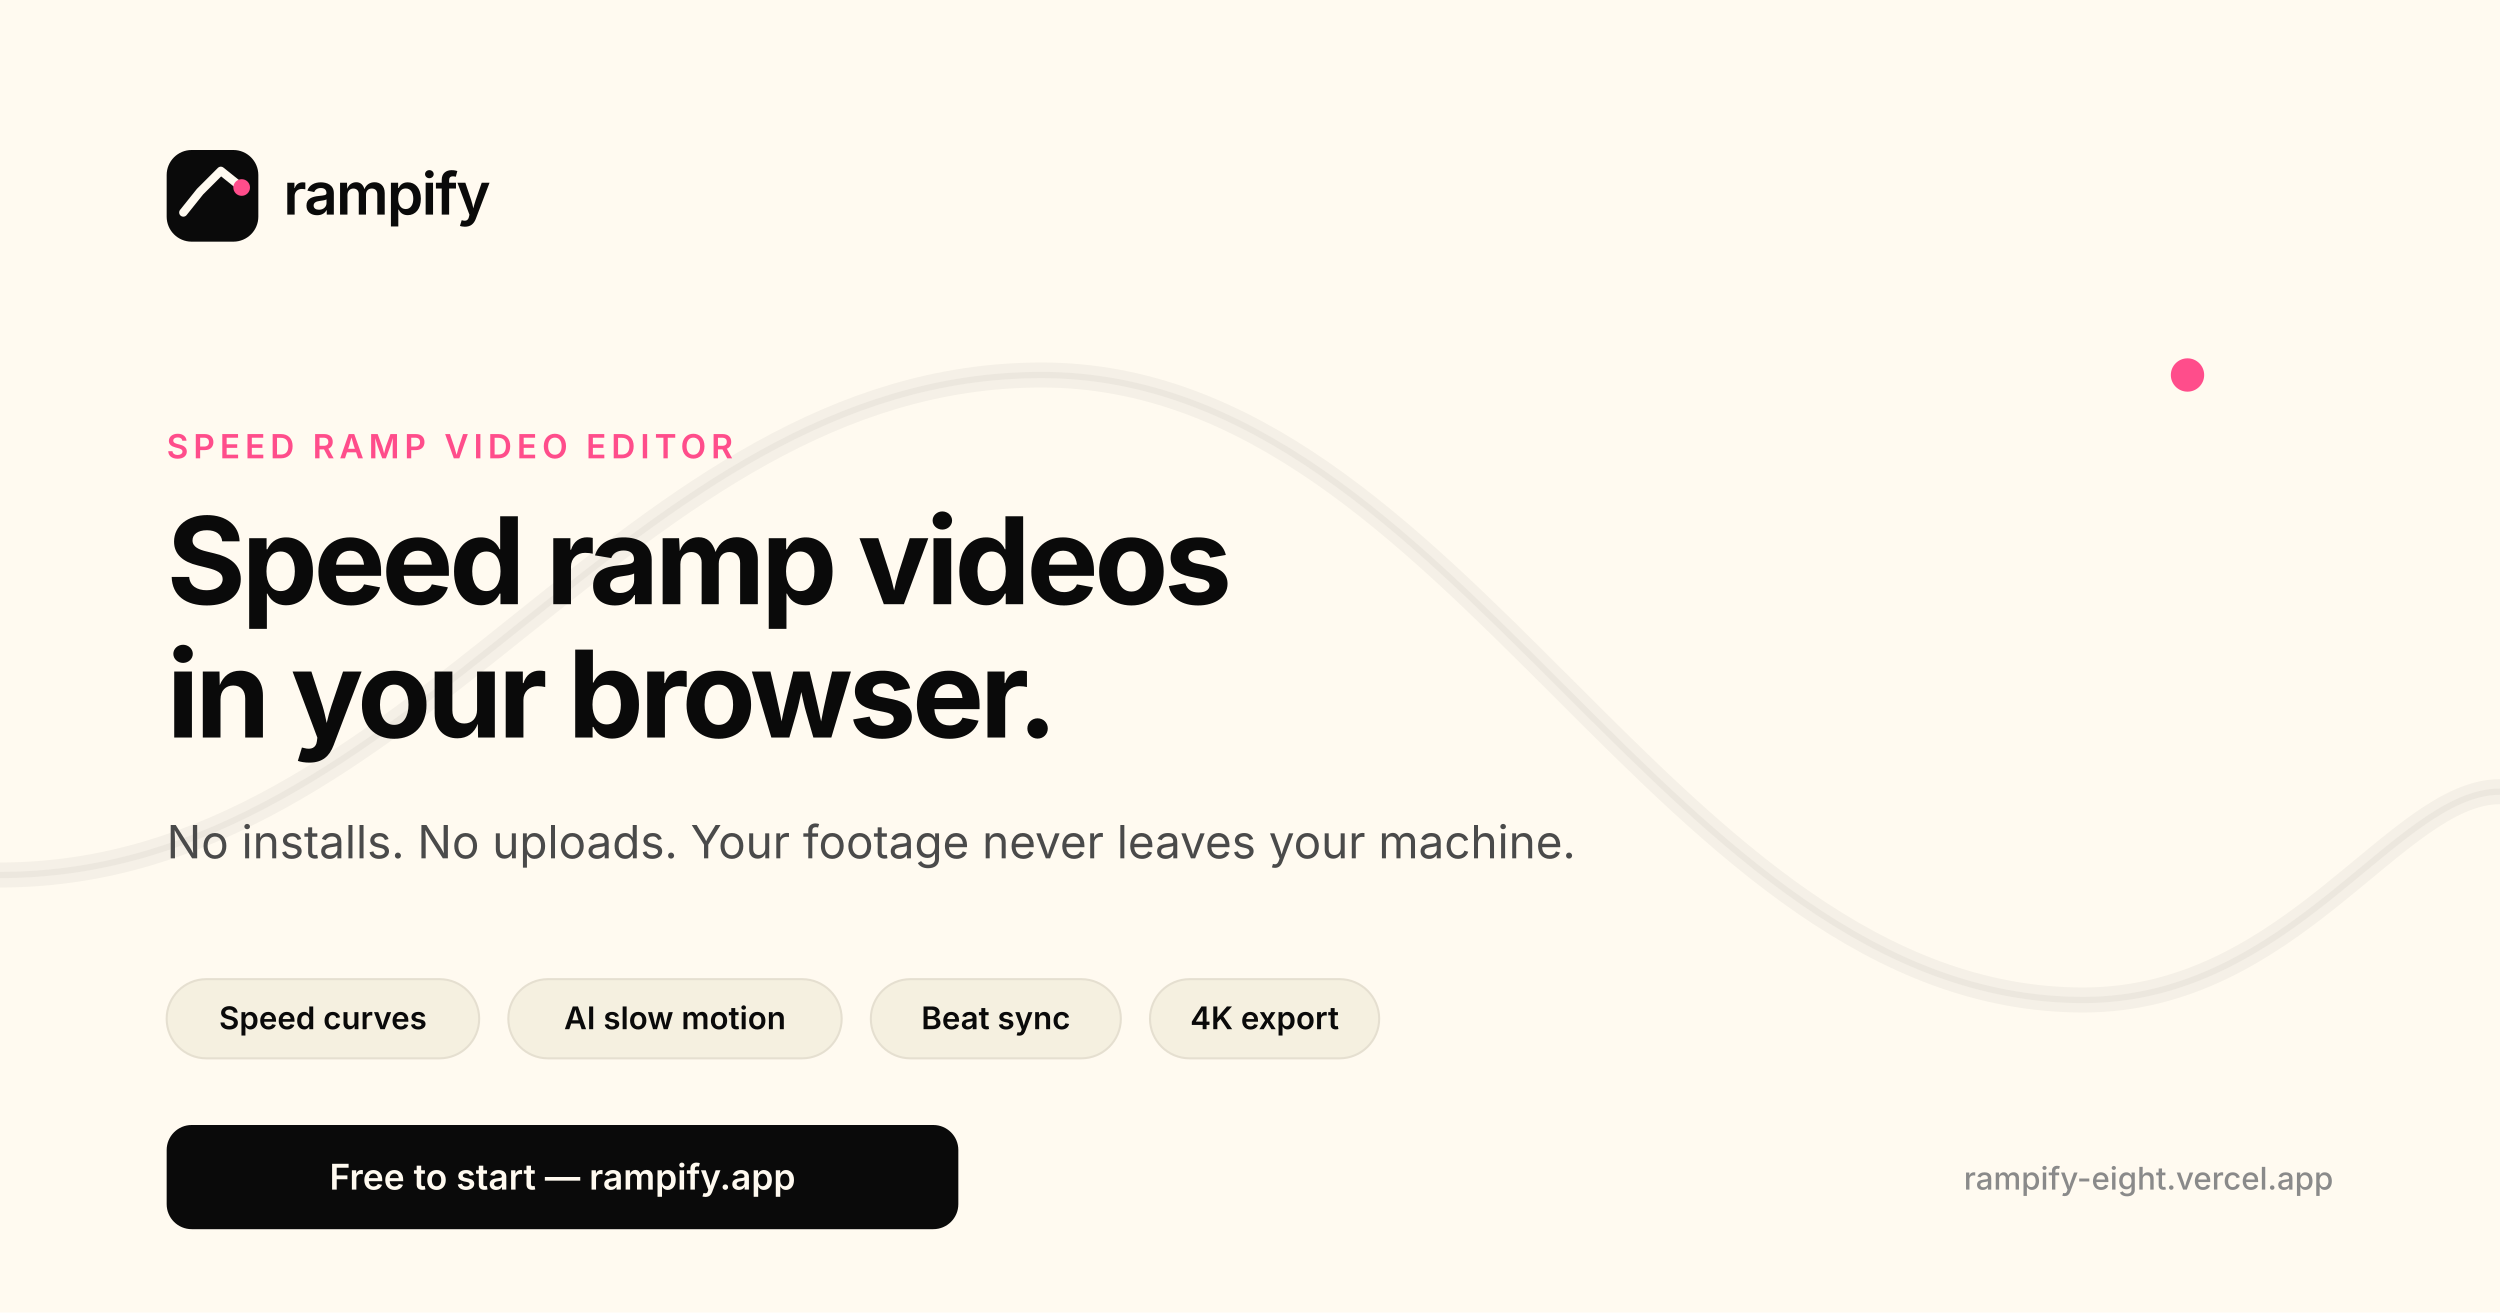
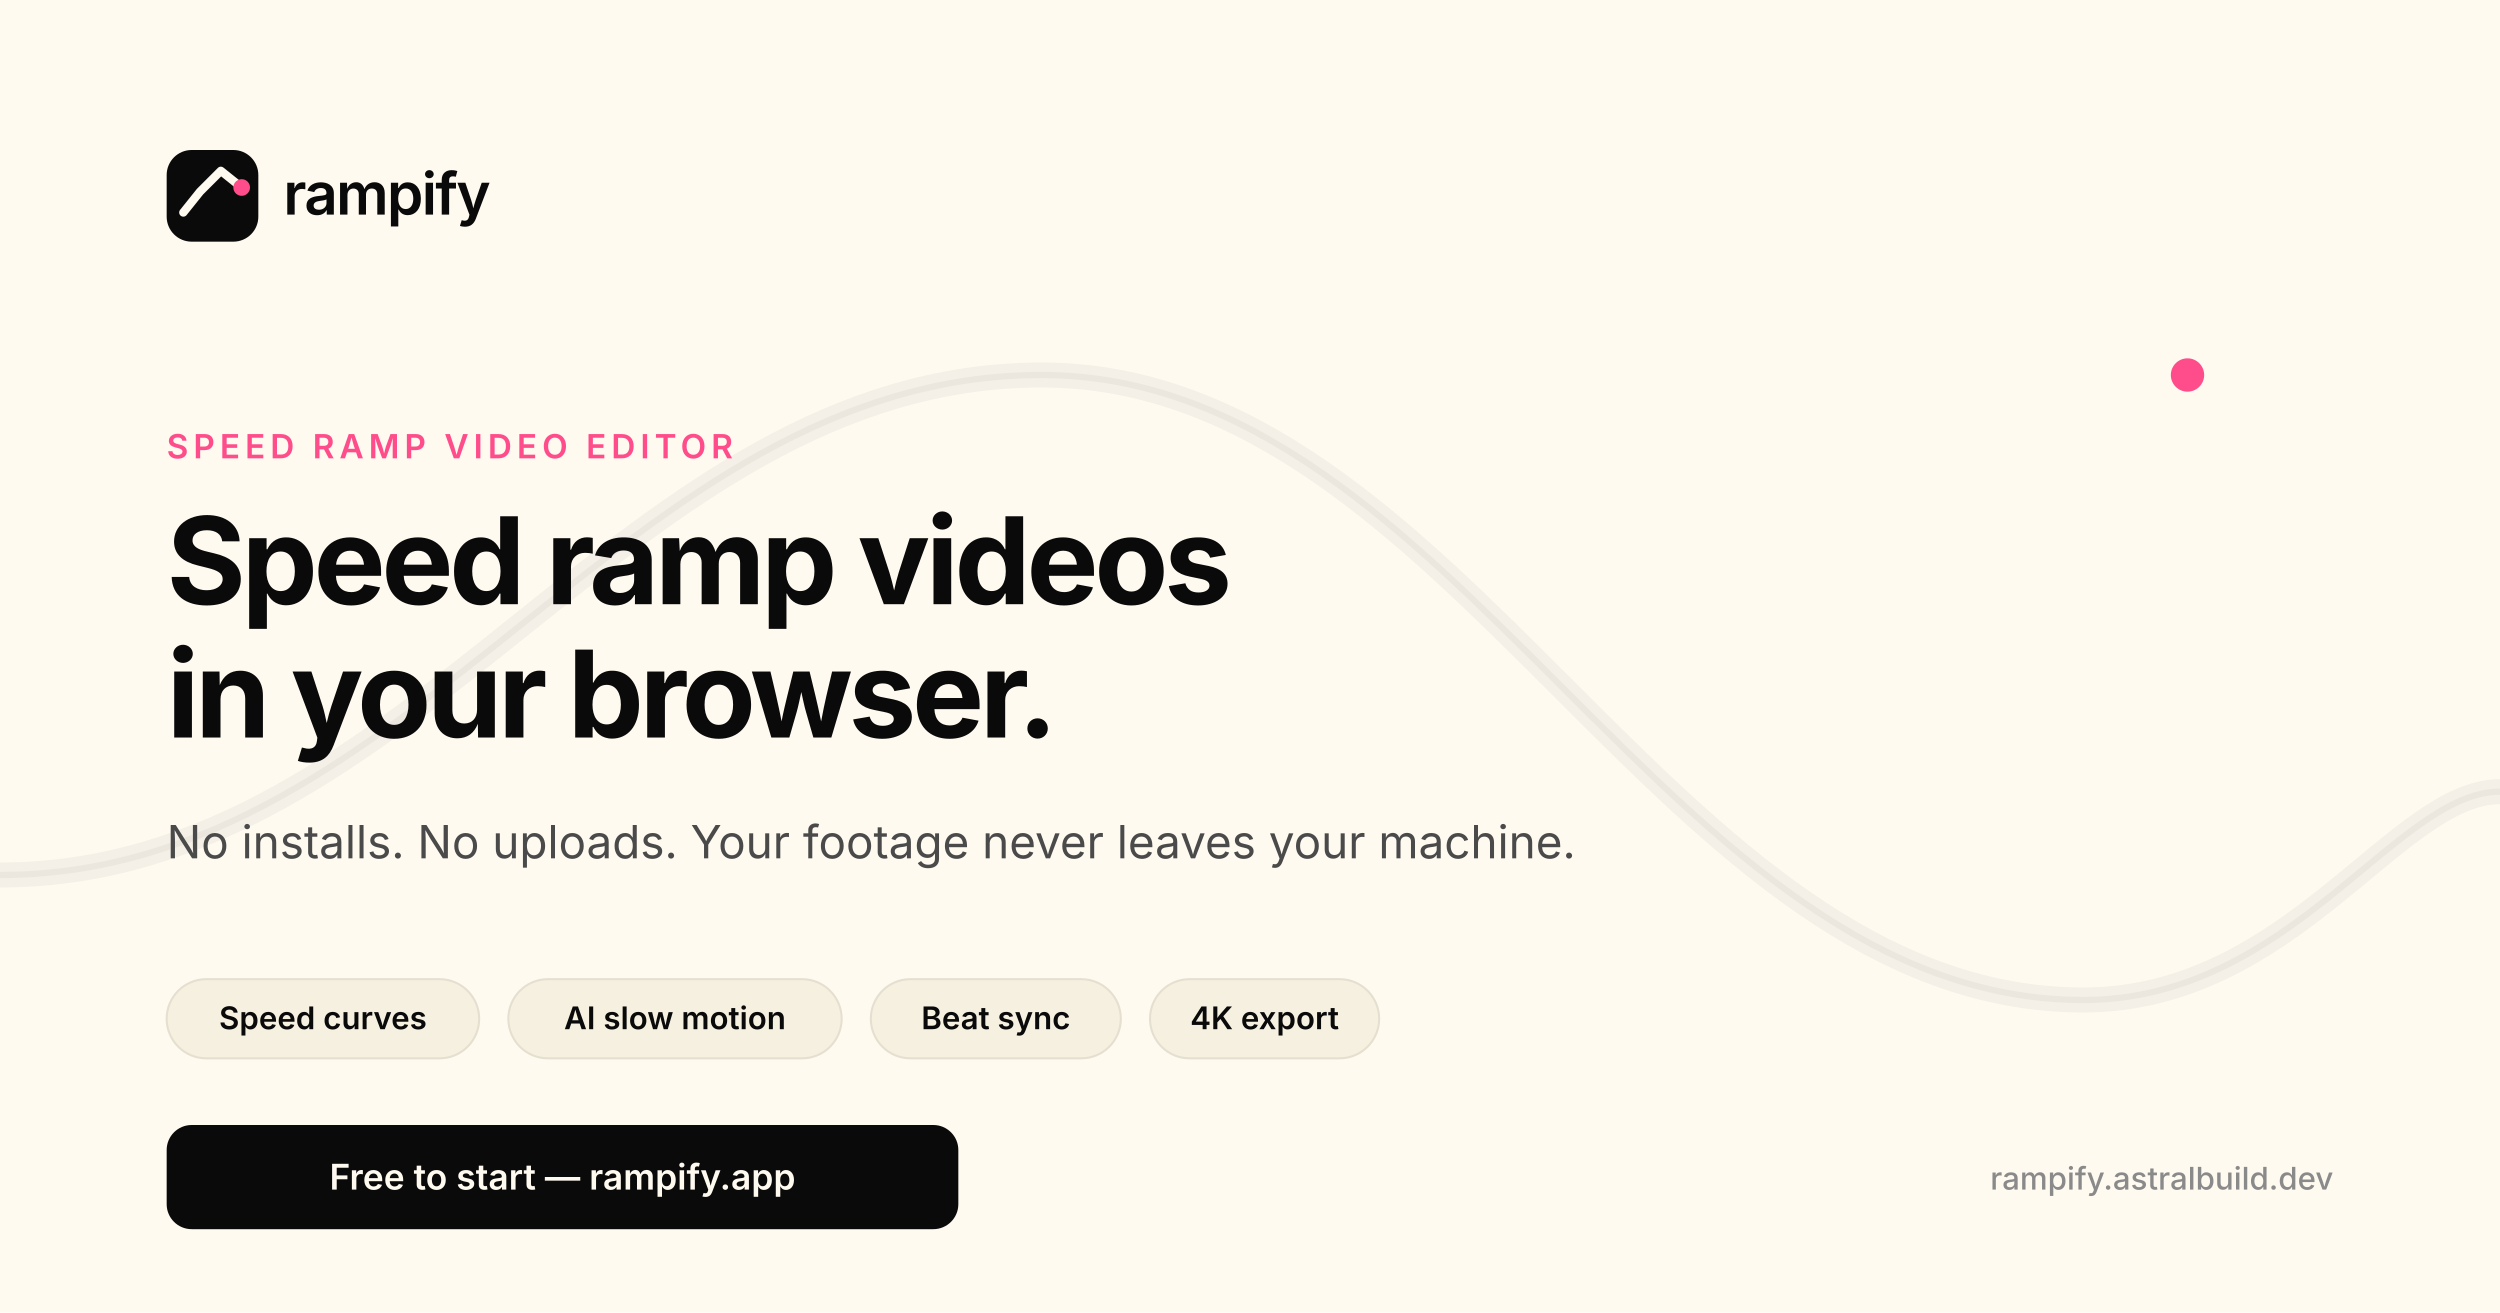
<svg xmlns="http://www.w3.org/2000/svg" width="1200" height="630" viewBox="0 0 1200 630" fill="none">
  <rect width="1200" height="630" fill="#fffaf0" />
  <g opacity="0.08">
    <path d="M 0 420 C 200 420 300 180 500 180 C 700 180 800 480 1000 480 C 1100 480 1150 380 1200 380" stroke="#0a0a0a" stroke-width="3" fill="none" stroke-linecap="round" />
    <path d="M 0 420 C 200 420 300 180 500 180 C 700 180 800 480 1000 480 C 1100 480 1150 380 1200 380" stroke="#0a0a0a" stroke-width="12" fill="none" stroke-linecap="round" opacity="0.5" />
  </g>
  <circle cx="1050" cy="180" r="8" fill="#ff4d8b" />
  <g transform="translate(80, 72)">
    <rect width="44" height="44" rx="12" fill="#0a0a0a" />
    <polyline points="8,30 16,20 26,10 36,18" stroke="#fffaf0" stroke-width="4" stroke-linecap="round" stroke-linejoin="round" fill="none" />
    <circle cx="36" cy="18" r="4" fill="#ff4d8b" />
  </g>
  <text x="136" y="103" font-family="Inter, -apple-system, sans-serif" font-size="28" font-weight="600" fill="#0a0a0a" letter-spacing="-0.8">rampify</text>
  <text x="80" y="220" font-family="Inter, sans-serif" font-size="16" font-weight="600" fill="#ff4d8b" letter-spacing="2.4">SPEED RAMP VIDEO EDITOR</text>
  <text x="80" y="290" font-family="Inter, sans-serif" font-size="58" font-weight="700" fill="#0a0a0a" letter-spacing="-2">Speed ramp videos</text>
  <text x="80" y="354" font-family="Inter, sans-serif" font-size="58" font-weight="700" fill="#0a0a0a" letter-spacing="-2">in your browser.</text>
  <text x="80" y="412" font-family="Inter, sans-serif" font-size="22" font-weight="400" fill="#4a4a4a">No installs. No uploads. Your footage never leaves your machine.</text>
  <g font-family="Inter, sans-serif" font-size="15" font-weight="600">
    <rect x="80" y="470" width="150" height="38" rx="19" fill="#f5f0e0" stroke="#e5dfd0" stroke-width="1" />
    <text x="155" y="494" text-anchor="middle" fill="#0a0a0a">Speed curves</text>
    <rect x="244" y="470" width="160" height="38" rx="19" fill="#f5f0e0" stroke="#e5dfd0" stroke-width="1" />
    <text x="324" y="494" text-anchor="middle" fill="#0a0a0a">AI slow motion</text>
    <rect x="418" y="470" width="120" height="38" rx="19" fill="#f5f0e0" stroke="#e5dfd0" stroke-width="1" />
    <text x="478" y="494" text-anchor="middle" fill="#0a0a0a">Beat sync</text>
    <rect x="552" y="470" width="110" height="38" rx="19" fill="#f5f0e0" stroke="#e5dfd0" stroke-width="1" />
    <text x="607" y="494" text-anchor="middle" fill="#0a0a0a">4K export</text>
  </g>
  <rect x="80" y="540" width="380" height="50" rx="12" fill="#0a0a0a" />
  <text x="270" y="571" text-anchor="middle" font-family="Inter, sans-serif" font-size="17" font-weight="600" fill="#fffaf0">Free to start — rampify.app</text>
-   <text x="1120" y="571" text-anchor="end" font-family="Inter, sans-serif" font-size="15" font-weight="500" fill="#8a8a8a">rampify-eight.vercel.app</text>
+   <text x="1120" y="571" text-anchor="end" font-family="Inter, sans-serif" font-size="15" font-weight="500" fill="#8a8a8a">rampify.astralbuild.dev</text>
</svg>
